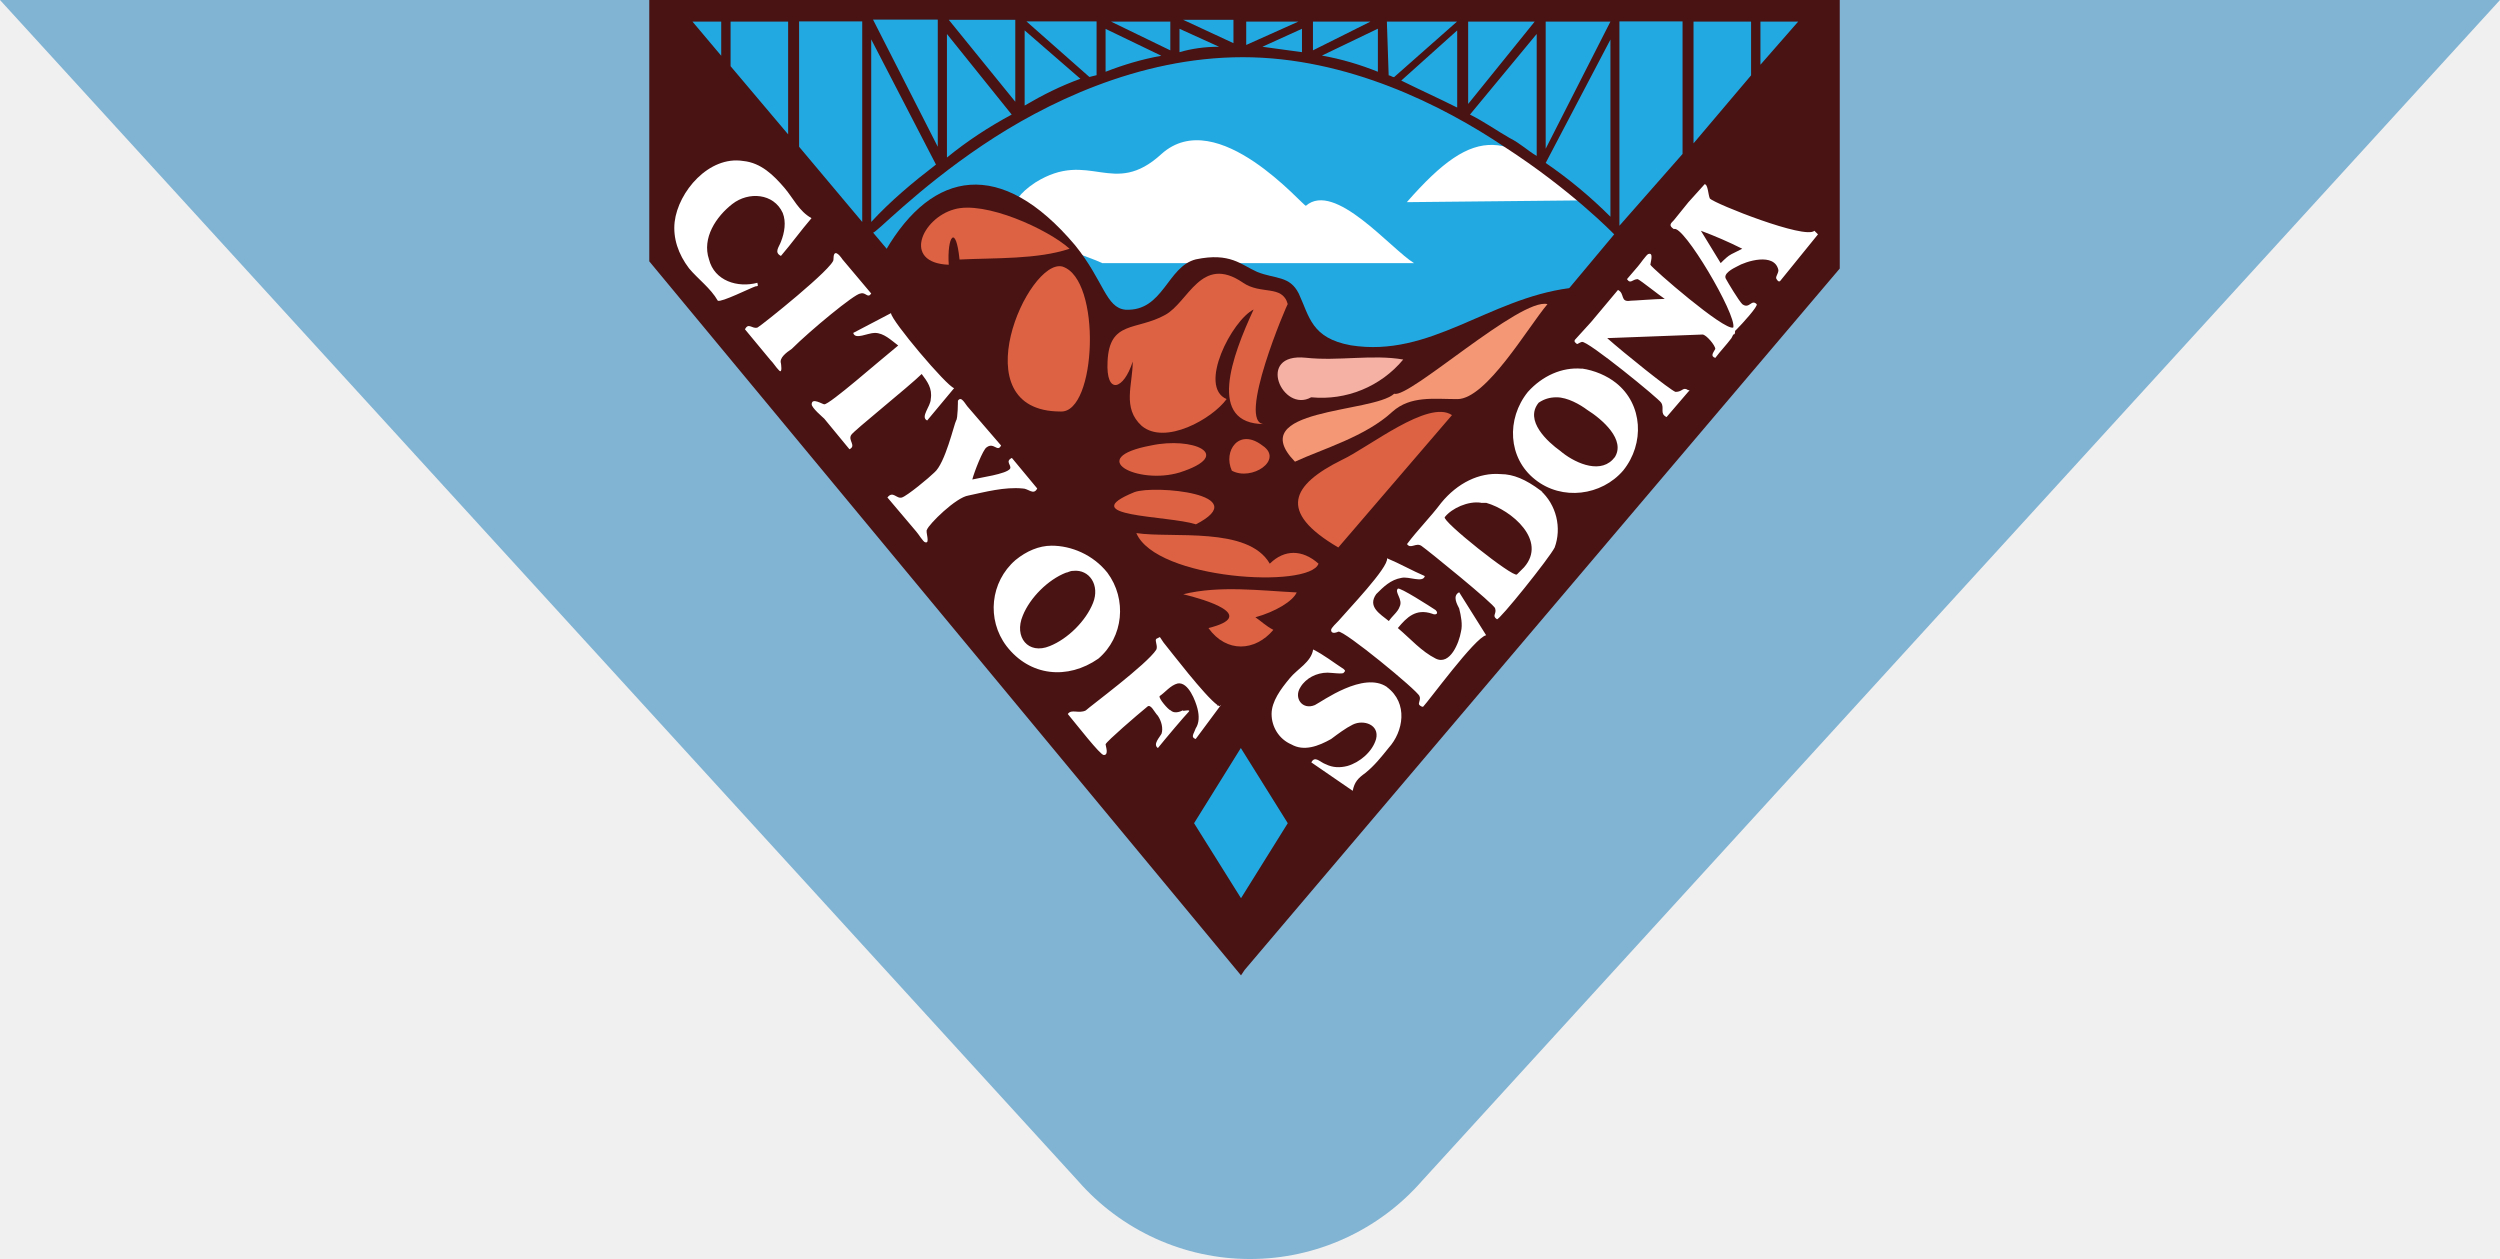
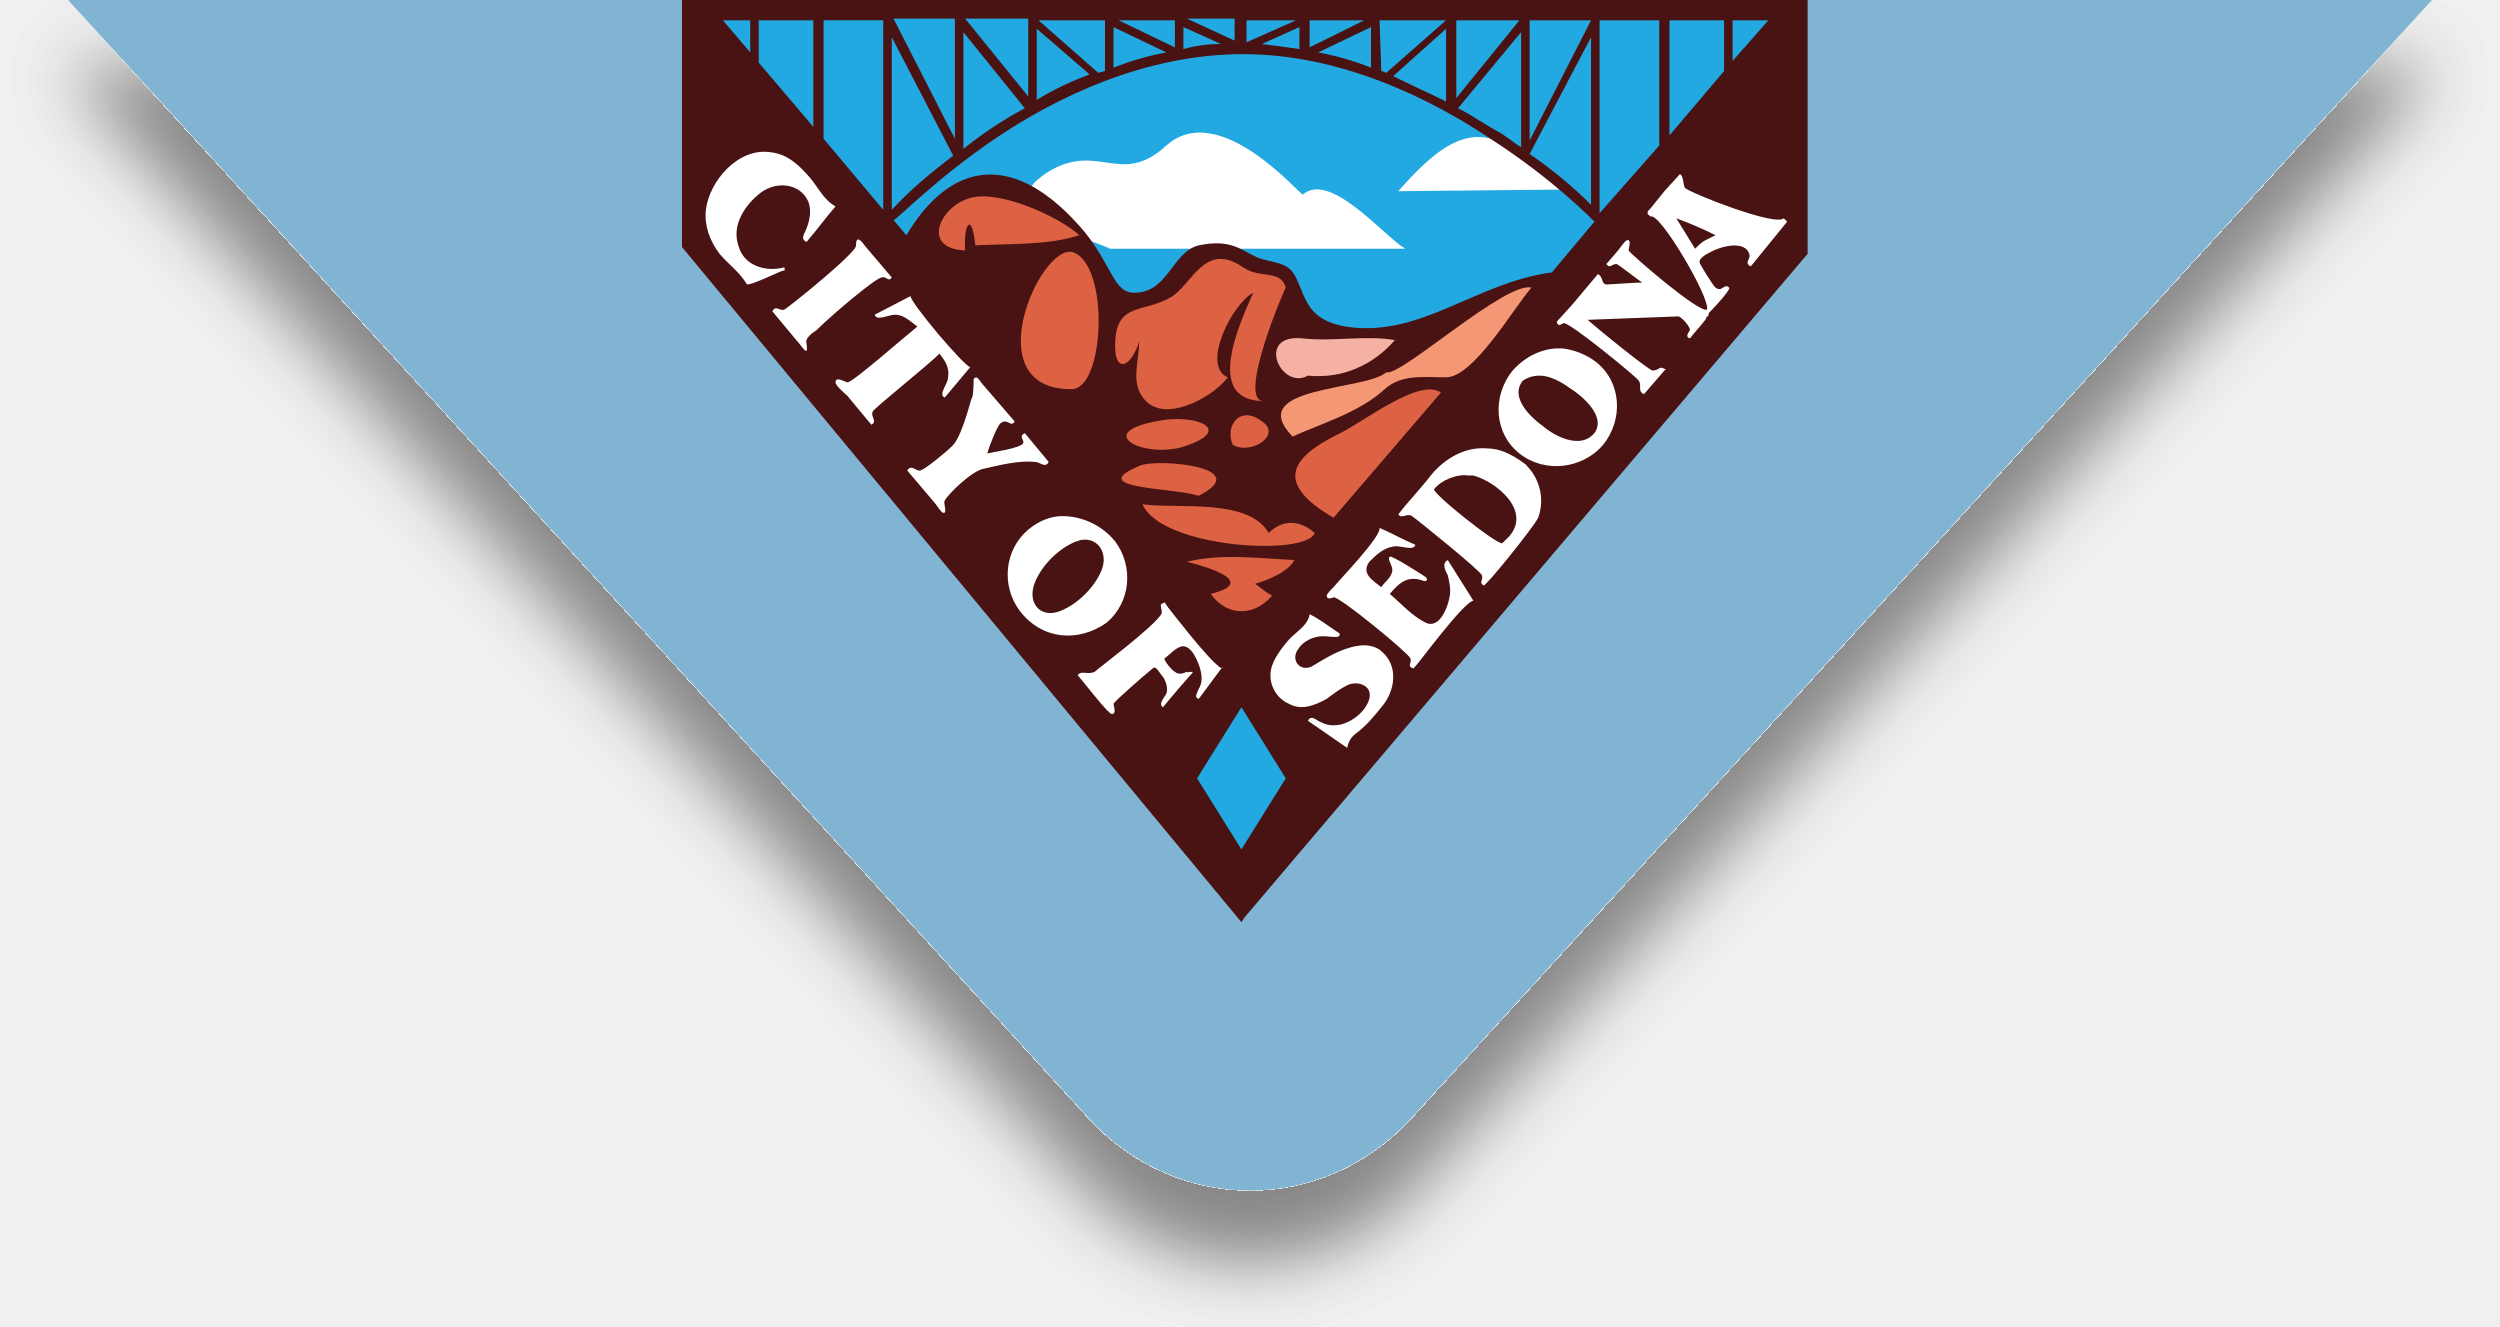
- <svg xmlns="http://www.w3.org/2000/svg" width="139" height="70" fill="none">
-   <path d="M139 0H0l59.93 65.65a12.7 12.7 0 0 0 19.14 0L139 0Z" fill="#81B3D3" />
-   <path d="M36.8.5 69 38.2 101.09.7 36.8.5Z" fill="#23A9E1" />
-   <path d="M61.27 14.63h17.35c-1.3-.8-4.41-4.58-6.01-3.19-.1.1-4.92-5.67-8.03-2.88-2.7 2.48-4-.3-7.02 1.59-3.6 2.39 2 3.68 3.71 4.47Zm26.78-3.49-9.83.1c3.91-4.47 5.62-3.98 9.83-.1Z" fill="#fff" />
-   <path d="M97.88 3.58V1.2h2.1l-2.1 2.4Zm-49.34 9.35c.1.1 2.4-2.38 6.11-4.87 3.41-2.29 8.63-4.88 14.45-4.88 5.81 0 11.13 2.69 14.54 4.98 3.7 2.39 6.01 4.77 6.11 4.87l-2.5 2.99c-4.52.6-7.73 3.88-12.14 3.18-2.2-.4-2.3-1.59-2.9-2.88-.5-1-1.31-.8-2.31-1.2-.9-.4-1.5-1.1-3.41-.7-1.6.4-1.8 2.9-3.91 2.8-1.1-.1-1.2-1.6-2.81-3.59-4.11-4.87-7.92-4.18-10.53.3L68.89 37.1 48.54 12.93ZM40.1 1.2v1.9l-1.6-1.9h1.6Zm54.06 0h3.2v2.99l-3.2 3.78V1.19Zm-4.12 11.35V1.19h3.51v7.37l-3.5 3.98s.1 0 0 0Zm-.5-10.35v9.85c-1.1-1.1-2.3-2.1-3.6-2.99l3.6-6.86Zm-4.1-.3v6.77c-.51-.3-.91-.7-1.51-1-.7-.4-1.4-.9-2.2-1.3l3.7-4.47Zm-4.42-.2v4.28c-1-.5-2.1-1-3.11-1.5l3.1-2.78Zm.6-.5h3.71l-3.7 4.58V1.19Zm4.31 0h3.61l-3.6 7.07V1.19Zm-8.82 0h3.9l-3.5 3.09c-.1 0-.2-.1-.3-.1l-.1-2.99Zm-.5.4v2.39c-1-.4-2-.7-3.11-.9l3.1-1.49Zm-4.22 0v1.3l-2.2-.3 2.2-1Zm-6.81 0 2.2 1c-.8 0-1.5.1-2.2.3v-1.3Zm-4.12 0 3.11 1.5c-1.1.2-2.1.5-3.1.89V1.59Zm3.61 1.2-3.3-1.6h3.3v1.6Zm3.51-.4-2.8-1.3h2.8v1.3Zm.7-1.2h2.91l-2.9 1.3v-1.3Zm3.72 0h3.2l-3.2 1.6v-1.6ZM60.57 4.28l-3.5-3.09h3.9v2.99l-.4.1Zm-3.6-2.59 3.1 2.69c-1.1.4-2.1.9-3.1 1.49V1.69Zm-4.32.2 3.6 4.48c-1.3.7-2.5 1.49-3.6 2.39V1.89Zm-4.21.3 3.6 6.96c-1.3 1-2.5 2-3.6 3.19V2.19Zm3.7 5.97-3.6-7.07h3.6v7.07Zm4.32-2.49L52.75 1.1h3.7v4.58Zm-12.64 1.8-3.2-3.79V1.2h3.2v6.27Zm.6-6.28h3.52v11.15l-3.51-4.18V1.19ZM69.3 0H36.1v14.53L69 54.23l.2-.3 33.09-39V0h-33Z" fill="#491213" />
-   <path d="m66.39 45.77 2.6-4.18 2.61 4.18-2.6 4.17-2.61-4.17Z" fill="#23A9E1" />
-   <path d="M74.41 30.44c-3.4-1.99-2.6-3.48.2-4.87 1.5-.7 4.81-3.38 6.12-2.49l-6.32 7.36Zm-2.3 2.5c-2.01-.1-4.32-.4-6.32.1 1.2.29 4.2 1.18 1.4 1.88 1 1.4 2.6 1.3 3.61.1-.4-.2-.7-.5-1-.7 1.1-.3 2.1-.9 2.3-1.39Zm1.2-1.6c-.9-.8-1.9-.8-2.71 0-1.2-2.09-5.42-1.4-7.42-1.7 1.1 2.6 9.63 3.1 10.13 1.7Zm-6.82-2.19c-1.6-.5-6.82-.4-3.41-1.79 1.1-.4 6.72.1 3.4 1.8Zm2-2.98c-.5-1.1.4-2.4 1.7-1.4 1.21.8-.6 2-1.7 1.4Zm-2.9.1c-2.31.7-5.32-.8-1.6-1.5 2.3-.5 4.7.5 1.6 1.5-.1 0 .1 0 0 0Zm-2.61-6.17c-.5 1.59-1.5 1.89-1.4 0 .1-2.3 1.6-1.7 3.2-2.59 1.3-.7 2-3.38 4.32-1.8 1 .7 2.2.1 2.5 1.2 0-.1-2.9 6.67-1.3 6.67-3.21 0-1.8-3.78-.6-6.37-1.2.6-3.11 4.28-1.5 4.98-.8 1.1-3.42 2.58-4.72 1.49-1.1-1-.5-2.29-.5-3.58Zm-4.01 2.78c-5.62 0-1.8-8.55.1-8.06 2.2.7 1.9 8.16-.1 8.06Zm-6.22-8.16c-2.6-.1-1.5-2.58.3-3.08 1.7-.5 5.21 1.1 6.42 2.19-1.8.6-4.11.5-6.12.6-.2-2-.7-1.3-.6.3Z" fill="#DC6243" />
-   <path d="M72 25.67c-2.9-2.99 4.32-2.69 5.52-3.78.8.3 7.02-5.37 8.52-4.98-1.1 1.3-3.4 5.28-5.01 5.28-1.3 0-2.6-.2-3.61.7-1.5 1.39-3.91 2.08-5.42 2.78Z" fill="#F49774" />
-   <path d="M72.9 22.09c-1.6.9-3.1-2.49-.3-2.2 1.81.2 3.72-.2 5.42.1a5.9 5.9 0 0 1-5.11 2.1Z" fill="#F4B1A4" />
-   <path d="M51.25 20.8c.3.4.6.79.5 1.39 0 .4-.6 1-.2 1.19l1.5-1.8c-.4-.09-3.51-3.77-3.51-4.17l-2.1 1.1c.1.4.8 0 1.2 0 .5 0 .9.4 1.3.7-1.1.89-3.8 3.27-4.11 3.27-.1 0-.7-.4-.7 0 0 .2.6.7.7.8l1.4 1.7c.4-.2-.1-.5.1-.8.1-.2 3.21-2.69 3.92-3.39Zm-3.41-4.48c.3-.1.4.3.6 0l-1.6-1.9c-.2-.3-.5-.6-.5 0 .1.4-4.02 3.69-4.22 3.79-.3.1-.5-.3-.7.1l1.4 1.69c.2.2.3.4.5.6.2.2.1-.4.1-.4-.1-.3.3-.6.6-.8 1-1 3.51-3.08 3.82-3.08Zm-5.72-.6c-1.1.3-2.4-.1-2.7-1.3-.4-1.19.4-2.38 1.3-3.08.9-.7 2.3-.6 2.8.5.2.5.1 1.1-.1 1.6-.1.29-.4.59 0 .79.6-.7 1.1-1.4 1.7-2.1-.7-.39-1-1.09-1.5-1.68-.6-.7-1.3-1.4-2.3-1.5-1.9-.3-3.61 1.7-3.81 3.39-.1.9.2 1.79.8 2.58.5.6 1.2 1.1 1.6 1.8.2.1 1.8-.7 2.1-.8.21 0 .1-.1.1-.2 0 0-.5.2 0 0ZM67.69 39.2c-.7-.5-2.6-2.99-3-3.48l-.2-.3-.2.1c-.1.1.1.4 0 .6-.5.8-3.72 3.18-3.92 3.38-.4.2-.8-.1-1 .2.5.6 1.8 2.28 2 2.28.3 0 .1-.5.1-.6.1-.2 1.7-1.58 2.31-2.08.2-.2.4.3.6.5.2.3.3.7.2 1-.1.19-.5.59-.2.79.4-.5 1.5-1.8 1.7-2 .2-.2-.4 0-.3-.1-.2.1-.5.2-.7 0-.1 0-.7-.69-.6-.79.3-.2.6-.6 1-.7.6-.1 1 1 1.1 1.4.1.4.1.8-.1 1.1-.1.3-.3.49 0 .59l1.41-1.9c0 .1-.1.1-.2 0 .1.1-.1 0 0 0Zm-9.22-8.86c-.7 0-1.4.3-2.01.8a3.52 3.52 0 0 0-.5 4.78c1.3 1.69 3.4 1.89 5.11.7 1.4-1.2 1.6-3.3.5-4.78-.8-1-2-1.5-3.1-1.5Zm1.2 1.4c.9-.1 1.5.8 1.1 1.79-.4 1-1.4 1.99-2.4 2.39-1.2.5-2.01-.5-1.5-1.7.4-.99 1.4-1.99 2.4-2.38.1 0 .2-.1.4-.1Zm-2.8-4.58c.3 0 .6.4.8 0l-1.41-1.7c-.4.2 0 .4-.1.6-.2.3-1.7.5-2.1.6.1-.4.6-1.69.8-1.79.4-.3.6.3.8-.1l-1.8-2.09c-.2-.2-.4-.7-.6-.4 0 0 0 1-.1 1.1-.11.2-.61 2.39-1.21 2.89-.3.3-1.5 1.29-1.8 1.39-.3.1-.5-.4-.81 0l1.6 1.89c.1.1.4.6.5.6.3.1 0-.6.1-.7.1-.3 1.61-1.8 2.31-1.9.9-.19 2-.49 3.01-.39-.2 0 .2 0 0 0Zm24.26 6.67c.1.4.2.9.1 1.29-.1.6-.6 1.89-1.4 1.5-.8-.4-1.4-1.1-2.11-1.7.5-.6 1-1.1 1.9-.8.2.1.4 0 .2-.2-.3-.2-2-1.29-2.1-1.19-.2.2.3.6.1 1-.1.3-.4.5-.6.8-.5-.4-1.2-.8-.7-1.5.4-.4.8-.8 1.4-.9.4-.1 1.2.3 1.3-.1-.7-.3-1.4-.7-2.1-.99.1.5-2.2 2.89-2.7 3.48-.1.1-.41.4-.41.5 0 .3.4.1.4.1.3-.1 4.41 3.28 4.51 3.58.1.2-.1.4 0 .5 0 0 .1.1.2.1.3-.3 2.91-3.88 3.51-3.98l-1.5-2.39c-.4.2-.1.7 0 .9Zm-4.01 4.37c-1.3-.9-3.61.8-4.01 1-.7.3-1.2-.4-.8-1 .3-.5.9-.8 1.5-.8.2 0 .9.1.9 0 .1-.1.1-.1 0-.2-.6-.39-1.1-.79-1.7-1.09-.1.7-.9 1.1-1.3 1.6-.5.6-1.01 1.29-1.01 1.99s.4 1.39 1.1 1.69c.7.4 1.5.1 2.21-.3.4-.3.8-.6 1.2-.8.6-.3 1.5 0 1.3.8-.2.7-.9 1.3-1.6 1.5-.4.1-.8.1-1.2-.1-.3-.1-.6-.5-.8-.1l2.3 1.58c.1-.5.3-.7.7-.99.5-.4.9-.9 1.3-1.4.81-.89 1.11-2.48-.1-3.38Zm17.65-27.95c0 .1 0 .1 0 0l-.9 1-.8.99c-.2.2-.3.3 0 .5.5-.3 3.5 4.77 3.3 5.47-.5.2-4.51-3.29-4.61-3.49 0-.1.2-.7-.1-.6-.1 0-.5.6-.6.7l-.6.7c.2.3.3 0 .6 0 .2.1 1.2.9 1.5 1.1-.5 0-1.7.1-1.9.1-.6.1-.3-.4-.7-.6l-1.5 1.79-.91 1v.1c.2.2.1.1.4 0 .3-.1 4.31 3.18 4.41 3.38.2.3-.1.6.3.8l1.2-1.4c.1-.1.1-.1 0-.1-.3-.2-.3.1-.7.1-.3-.1-2.9-2.19-3.8-2.99l5.3-.2c.2 0 .71.6.71.8-.1.2-.3.4 0 .5.3-.4.6-.7.9-1.1l.1-.2c.1 0 .1-.1.1-.2l.1-.1c.3-.3 1.2-1.29 1.1-1.39-.3-.3-.4.3-.8 0-.2-.2-.8-1.2-.9-1.39-.2-.3.4-.6.6-.7.5-.3 2.1-.8 2.31.2 0 .2-.2.4-.1.5 0 0 .1.2.2.1l2.1-2.59-.2-.2c-.5.5-5.51-1.49-5.81-1.79-.1-.2-.1-.8-.3-.8Zm-.2 2.58c.8.3 1.5.6 2.3 1l-.6.3c-.2.1-.4.3-.6.5l-1.1-1.8Zm-6.62 7.67c-1.1-.1-2.2.4-3 1.29-1.21 1.5-1.11 3.68.4 4.87 1.5 1.2 3.7.9 4.9-.5 1.2-1.49 1.1-3.68-.4-4.87-.5-.4-1.2-.7-1.9-.8Zm-1.4 1.59c.6 0 1.3.4 1.7.7.8.5 2.2 1.68 1.5 2.68 0-.1.1-.1-.1.1-.8.8-2.2.1-2.9-.5-.7-.5-2.01-1.69-1.2-2.68.3-.2.6-.3 1-.3Zm-3.11 4.27c-1.2-.1-2.41.5-3.31 1.6-.6.8-1.3 1.49-1.9 2.29.2.3.5-.1.8.1.3.2 4.1 3.28 4.1 3.48.1.3-.2.4.1.6.1.1 2.91-3.39 3.21-3.99.4-1.09.1-2.38-.8-3.18.1.1.2.1 0 0-.8-.6-1.5-.9-2.2-.9Zm-1.1 1.6h.3c1.4.4 3.4 2.09 2.1 3.58l-.4.4c-.2.2-4.21-2.99-4.01-3.19.4-.5 1.3-.9 2-.8Z" fill="#fff" />
+ <svg xmlns="http://www.w3.org/2000/svg" width="147" height="78" fill="none">
+   <g filter="url(#a)">
+     <path d="M143 0H4l59.931 65.653c5.238 5.796 13.9 5.796 19.138 0L143 0Z" fill="#81B3D3" />
+     <path d="m40.804.497 32.191 37.707L105.086.696 40.804.497Z" fill="#23A9E1" />
+     <path d="M65.273 14.625h17.35c-1.304-.796-4.413-4.577-6.017-3.184-.1.1-4.914-5.67-8.023-2.885-2.708 2.487-4.012-.298-7.02 1.592-3.61 2.388 2.006 3.681 3.71 4.477Zm26.776-3.482-9.828.1c3.911-4.478 5.616-3.98 9.828-.1Z" fill="#fff" />
+     <path d="M101.877 3.582V1.194h2.106l-2.106 2.388Zm-49.34 9.352c.1.1 2.407-2.388 6.117-4.875 3.41-2.289 8.625-4.875 14.441-4.875 5.817 0 11.132 2.686 14.541 4.974 3.711 2.388 6.017 4.776 6.118 4.875l-2.507 2.985c-4.513.597-7.722 3.88-12.135 3.184-2.206-.398-2.306-1.592-2.908-2.886-.501-.994-1.304-.795-2.306-1.193-.903-.398-1.505-1.095-3.41-.697-1.605.398-1.805 2.885-3.911 2.786-1.103-.1-1.204-1.592-2.808-3.582-4.112-4.875-7.922-4.178-10.53.299l19.656 23.18-20.358-24.175Zm-8.424-11.74v1.89l-1.604-1.89h1.604Zm54.053 0h3.209v2.985l-3.209 3.78V1.194Zm-4.111 11.342V1.194h3.51v7.362l-3.51 3.98s.1 0 0 0Zm-.502-10.347v9.85a26.064 26.064 0 0 0-3.61-2.985l3.61-6.865Zm-4.111-.299v6.766c-.502-.299-.903-.697-1.505-.995-.702-.398-1.404-.896-2.206-1.294l3.71-4.477Zm-4.413-.199V5.97c-1.003-.497-2.106-.995-3.109-1.492l3.11-2.786Zm.602-.497h3.71l-3.71 4.576V1.194Zm4.312 0h3.61l-3.61 7.064V1.194Zm-8.825 0h3.911l-3.51 3.084c-.1 0-.2-.1-.3-.1l-.101-2.984Zm-.501.398V3.98a15.973 15.973 0 0 0-3.11-.896l3.11-1.492Zm-4.212 0v1.293c-.702-.1-1.404-.199-2.207-.298l2.207-.995Zm-6.82 0 2.207.995c-.803 0-1.505.1-2.207.298V1.592Zm-4.111 0 3.108 1.492a15.975 15.975 0 0 0-3.108.896V1.592Zm3.61 1.194-3.31-1.592h3.31v1.592Zm3.51-.398-2.808-1.294h2.808v1.294Zm.702-1.194h2.908l-2.908 1.293V1.194Zm3.71 0h3.21l-3.21 1.592V1.194ZM64.571 4.278l-3.51-3.084h3.911v2.985l-.4.1Zm-3.61-2.587 3.109 2.687A17.83 17.83 0 0 0 60.96 5.87V1.69Zm-4.312.2 3.61 4.476a22.625 22.625 0 0 0-3.61 2.388V1.89Zm-4.212.298 3.61 6.964c-1.304.995-2.507 1.99-3.61 3.184V2.189Zm3.71 5.97-3.61-7.065h3.61v7.064ZM60.46 5.67l-3.711-4.577h3.71v4.577ZM47.823 7.46l-3.21-3.78V1.194h3.21v6.268Zm.602-6.267h3.51v11.143l-3.51-4.179V1.194ZM73.296 0H40.102v14.526l32.893 39.696.2-.298 33.094-39V0H73.296Z" fill="#491213" />
+     <path d="m70.388 45.766 2.607-4.18 2.608 4.18-2.608 4.178-2.607-4.178Z" fill="#23A9E1" />
+     <path d="M78.41 30.444c-3.409-1.99-2.607-3.482.201-4.875 1.504-.697 4.814-3.383 6.117-2.487l-6.317 7.362Zm-2.306 2.487c-2.006-.1-4.312-.398-6.318.1 1.204.298 4.212 1.194 1.404 1.89 1.003 1.393 2.608 1.293 3.61.1-.4-.2-.702-.498-1.002-.697 1.103-.298 2.105-.895 2.306-1.393Zm1.204-1.592c-.903-.796-1.906-.796-2.708 0-1.204-2.089-5.415-1.392-7.421-1.691 1.103 2.587 9.627 3.084 10.129 1.691Zm-6.82-2.188c-1.604-.498-6.82-.398-3.41-1.791 1.104-.398 6.72.1 3.41 1.79Zm2.006-2.985c-.501-1.095.401-2.388 1.705-1.393 1.203.796-.602 1.99-1.705 1.393Zm-2.908.1c-2.307.696-5.315-.797-1.605-1.493 2.307-.497 4.714.497 1.605 1.492-.1 0 .1 0 0 0Zm-2.608-6.169c-.501 1.592-1.504 1.89-1.404 0 .1-2.288 1.605-1.691 3.21-2.587 1.303-.696 2.005-3.382 4.312-1.79 1.002.696 2.206.099 2.507 1.193 0-.1-2.908 6.666-1.304 6.666-3.21 0-1.805-3.78-.602-6.367-1.203.597-3.109 4.278-1.504 4.974-.802 1.095-3.41 2.587-4.713 1.493-1.103-.995-.502-2.289-.502-3.582Zm-4.011 2.786c-5.616 0-1.805-8.556.1-8.059 2.206.696 1.906 8.158-.1 8.059Zm-6.218-8.158c-2.607-.1-1.504-2.587.301-3.085 1.705-.497 5.215 1.095 6.418 2.19-1.805.596-4.111.496-6.117.596-.2-1.99-.702-1.293-.602.299Z" fill="#DC6243" />
+     <path d="M76.004 25.669c-2.908-2.985 4.312-2.687 5.515-3.781.803.298 7.02-5.373 8.525-4.975-1.103 1.294-3.41 5.273-5.014 5.273-1.304 0-2.608-.199-3.61.697-1.505 1.393-3.912 2.09-5.416 2.786Z" fill="#F49774" />
+     <path d="M76.906 22.087c-1.605.895-3.109-2.487-.3-2.189 1.804.199 3.71-.199 5.415.1-1.304 1.492-3.11 2.288-5.115 2.089Z" fill="#F4B1A4" />
+     <path d="M55.245 20.794c.301.398.602.795.502 1.392 0 .398-.602.995-.201 1.194l1.504-1.79c-.4-.1-3.51-3.781-3.51-4.18l-2.106 1.095c.1.398.803 0 1.204 0 .501 0 .902.398 1.303.697-1.103.895-3.81 3.283-4.111 3.283-.1 0-.702-.398-.702 0 0 .199.602.696.702.796l1.404 1.691c.401-.199-.1-.497.1-.796.1-.199 3.21-2.686 3.911-3.382Zm-3.41-4.477c.301-.1.402.298.602 0l-1.604-1.89c-.2-.3-.502-.598-.502 0 .1.397-4.011 3.68-4.212 3.78-.3.1-.501-.299-.702.1.502.596.903 1.094 1.404 1.69.2.2.301.399.502.598.2.199.1-.398.1-.398-.1-.299.3-.597.602-.796 1.003-.995 3.51-3.084 3.81-3.084Zm-5.716-.598c-1.103.299-2.406-.099-2.707-1.293-.401-1.194.4-2.388 1.303-3.084.903-.697 2.307-.597 2.808.497.2.498.1 1.095-.1 1.592-.1.299-.401.597 0 .796.602-.696 1.103-1.393 1.705-2.09-.702-.397-1.003-1.094-1.504-1.69-.602-.697-1.304-1.393-2.307-1.493-1.905-.298-3.61 1.691-3.81 3.383-.101.895.2 1.79.802 2.587.501.597 1.203 1.094 1.604 1.79.2.1 1.805-.696 2.106-.795.2 0 .1-.1.1-.2 0 0-.501.2 0 0ZM71.692 39.2c-.702-.497-2.608-2.984-3.009-3.482l-.2-.298-.2.099c-.101.1.1.398 0 .597-.502.796-3.711 3.184-3.912 3.383-.401.199-.802-.1-1.003.199.502.597 1.805 2.288 2.006 2.288.3 0 .1-.498.1-.597.1-.199 1.705-1.592 2.307-2.09.2-.198.4.3.601.498.2.299.301.697.2.995-.1.199-.5.597-.2.796.401-.498 1.505-1.79 1.705-1.99.2-.199-.4 0-.3-.1-.201.1-.502.2-.703 0-.1 0-.702-.696-.601-.795.3-.2.601-.597 1.002-.697.602-.1 1.003.995 1.104 1.393.1.398.1.796-.1 1.094-.1.299-.302.498 0 .598l1.403-1.89c0 .099-.1.099-.2 0 .1.099-.1 0 0 0Zm-9.226-8.854c-.702 0-1.404.298-2.006.796-1.404 1.193-1.605 3.283-.502 4.775 1.304 1.691 3.41 1.89 5.115.696 1.404-1.193 1.605-3.283.501-4.775a4.048 4.048 0 0 0-3.108-1.492Zm1.203 1.392c.903-.1 1.504.796 1.103 1.791-.401.995-1.404 1.99-2.407 2.388-1.203.498-2.005-.497-1.504-1.691.401-.995 1.404-1.99 2.407-2.388.1 0 .2-.1.401-.1Zm-2.808-4.576c.3 0 .602.398.802 0l-1.404-1.692c-.4.2 0 .398-.1.598-.2.298-1.705.497-2.106.596.1-.398.602-1.69.802-1.79.402-.299.602.298.803-.1l-1.805-2.09c-.201-.198-.402-.696-.602-.397 0 0 0 .995-.1 1.094-.1.2-.602 2.388-1.204 2.886-.3.298-1.504 1.293-1.805 1.392-.3.1-.501-.398-.802 0l1.604 1.89c.1.1.401.598.502.598.3.1 0-.597.1-.697.1-.298 1.605-1.79 2.307-1.89.902-.2 2.005-.498 3.008-.398-.2 0 .2 0 0 0Zm24.269 6.666c.1.398.2.895.1 1.293-.1.597-.602 1.89-1.404 1.492-.802-.398-1.404-1.094-2.106-1.69.502-.598 1.003-1.095 1.906-.797.2.1.4 0 .2-.199-.3-.199-2.006-1.293-2.106-1.194-.2.2.301.597.1.995-.1.299-.4.498-.601.796-.502-.398-1.204-.796-.702-1.492.4-.398.802-.796 1.404-.896.4-.1 1.203.299 1.303-.1-.702-.298-1.404-.695-2.106-.994.1.497-2.206 2.885-2.707 3.482-.1.1-.401.398-.401.498 0 .298.4.1.4.1.302-.1 4.413 3.282 4.514 3.58.1.2-.1.399 0 .498 0 0 .1.1.2.1.3-.299 2.908-3.88 3.51-3.98l-1.504-2.388c-.401.2-.1.697 0 .896Zm-4.012 4.377c-1.303-.895-3.61.796-4.01.995-.703.299-1.204-.398-.803-.995.3-.497.902-.796 1.504-.796.2 0 .903.1.903 0 .1-.1.1-.1 0-.199-.602-.398-1.103-.796-1.705-1.094-.1.696-.903 1.094-1.304 1.592-.501.597-1.003 1.293-1.003 1.99 0 .696.401 1.392 1.103 1.691.702.398 1.505.1 2.207-.298.4-.299.802-.598 1.203-.796.602-.299 1.504 0 1.304.796-.2.696-.903 1.293-1.605 1.492-.401.1-.802.1-1.203-.1-.301-.1-.602-.497-.803-.1l2.307 1.593c.1-.498.3-.697.702-.995.501-.398.903-.896 1.304-1.393.802-.896 1.103-2.487-.1-3.383Zm17.65-27.956c0 .1 0 .1 0 0l-.902.995-.802.994c-.201.2-.301.299 0 .498.501-.299 3.509 4.775 3.309 5.472-.502.199-4.513-3.283-4.613-3.482 0-.1.2-.697-.1-.597-.1 0-.502.597-.602.696l-.602.697c.2.298.301 0 .602 0 .2.099 1.203.895 1.504 1.094-.501 0-1.705.1-1.905.1-.602.099-.301-.398-.702-.598l-1.504 1.791-.903.995v.1c.2.199.1.1.401 0 .3-.1 4.312 3.183 4.413 3.382.2.299-.1.597.3.796l1.204-1.393c.1-.1.1-.1 0-.1-.301-.198-.301.1-.702.1-.301-.1-2.908-2.188-3.811-2.984l5.315-.2c.2 0 .702.598.702.797-.1.199-.3.398 0 .497.3-.398.602-.696.903-1.094l.1-.2c.1 0 .1-.099.1-.198l.1-.1c.301-.298 1.204-1.293 1.104-1.393-.301-.298-.402.299-.803 0-.2-.199-.802-1.194-.902-1.393-.2-.298.401-.596.601-.696.502-.298 2.106-.796 2.307.2 0 .198-.201.397-.1.497 0 0 .1.198.2.099l2.106-2.587-.2-.199c-.502.498-5.516-1.492-5.817-1.79-.1-.2-.1-.796-.3-.796Zm-.2 2.586a23 23 0 0 1 2.306.995l-.601.299c-.201.1-.401.298-.602.497l-1.103-1.79Zm-6.619 7.661c-1.103-.1-2.206.398-3.008 1.293-1.204 1.493-1.104 3.681.4 4.875 1.505 1.194 3.711.896 4.915-.497 1.203-1.492 1.103-3.681-.401-4.875-.502-.398-1.204-.697-1.906-.796Zm-1.404 1.592c.602 0 1.304.398 1.705.696.802.498 2.206 1.692 1.504 2.686 0-.099.1-.099-.1.1-.802.796-2.206.1-2.908-.497-.702-.498-2.006-1.692-1.204-2.687.301-.199.602-.298 1.003-.298Zm-3.109 4.278c-1.203-.1-2.407.497-3.31 1.592-.6.796-1.303 1.492-1.904 2.288.2.299.501-.1.802.1.3.199 4.111 3.283 4.111 3.482.1.298-.2.398.1.597.101.1 2.909-3.383 3.21-3.98a2.938 2.938 0 0 0-.802-3.184c.1.1.2.1 0 0-.803-.597-1.505-.895-2.207-.895Zm-1.103 1.592h.301c1.404.398 3.41 2.09 2.106 3.581-.2.2 0 0-.401.398-.2.2-4.212-2.984-4.011-3.183.4-.498 1.303-.896 2.005-.796Z" fill="#fff" />
+   </g>
+   <defs>
+     <filter id="a" x="0" y="0" width="147" height="78" filterUnits="userSpaceOnUse" color-interpolation-filters="sRGB">
+       <feFlood flood-opacity="0" result="BackgroundImageFix" />
+       <feColorMatrix in="SourceAlpha" values="0 0 0 0 0 0 0 0 0 0 0 0 0 0 0 0 0 0 127 0" result="hardAlpha" />
+       <feOffset dy="4" />
+       <feGaussianBlur stdDeviation="2" />
+       <feComposite in2="hardAlpha" operator="out" />
+       <feColorMatrix values="0 0 0 0 0 0 0 0 0 0 0 0 0 0 0 0 0 0 0.25 0" />
+       <feBlend in2="BackgroundImageFix" result="effect1_dropShadow_40302_232" />
+       <feColorMatrix in="SourceAlpha" values="0 0 0 0 0 0 0 0 0 0 0 0 0 0 0 0 0 0 127 0" result="hardAlpha" />
+       <feOffset dy="4" />
+       <feGaussianBlur stdDeviation="2" />
+       <feComposite in2="hardAlpha" operator="out" />
+       <feColorMatrix values="0 0 0 0 0 0 0 0 0 0 0 0 0 0 0 0 0 0 0.25 0" />
+       <feBlend in2="effect1_dropShadow_40302_232" result="effect2_dropShadow_40302_232" />
+       <feBlend in="SourceGraphic" in2="effect2_dropShadow_40302_232" result="shape" />
+     </filter>
+   </defs>
</svg>
